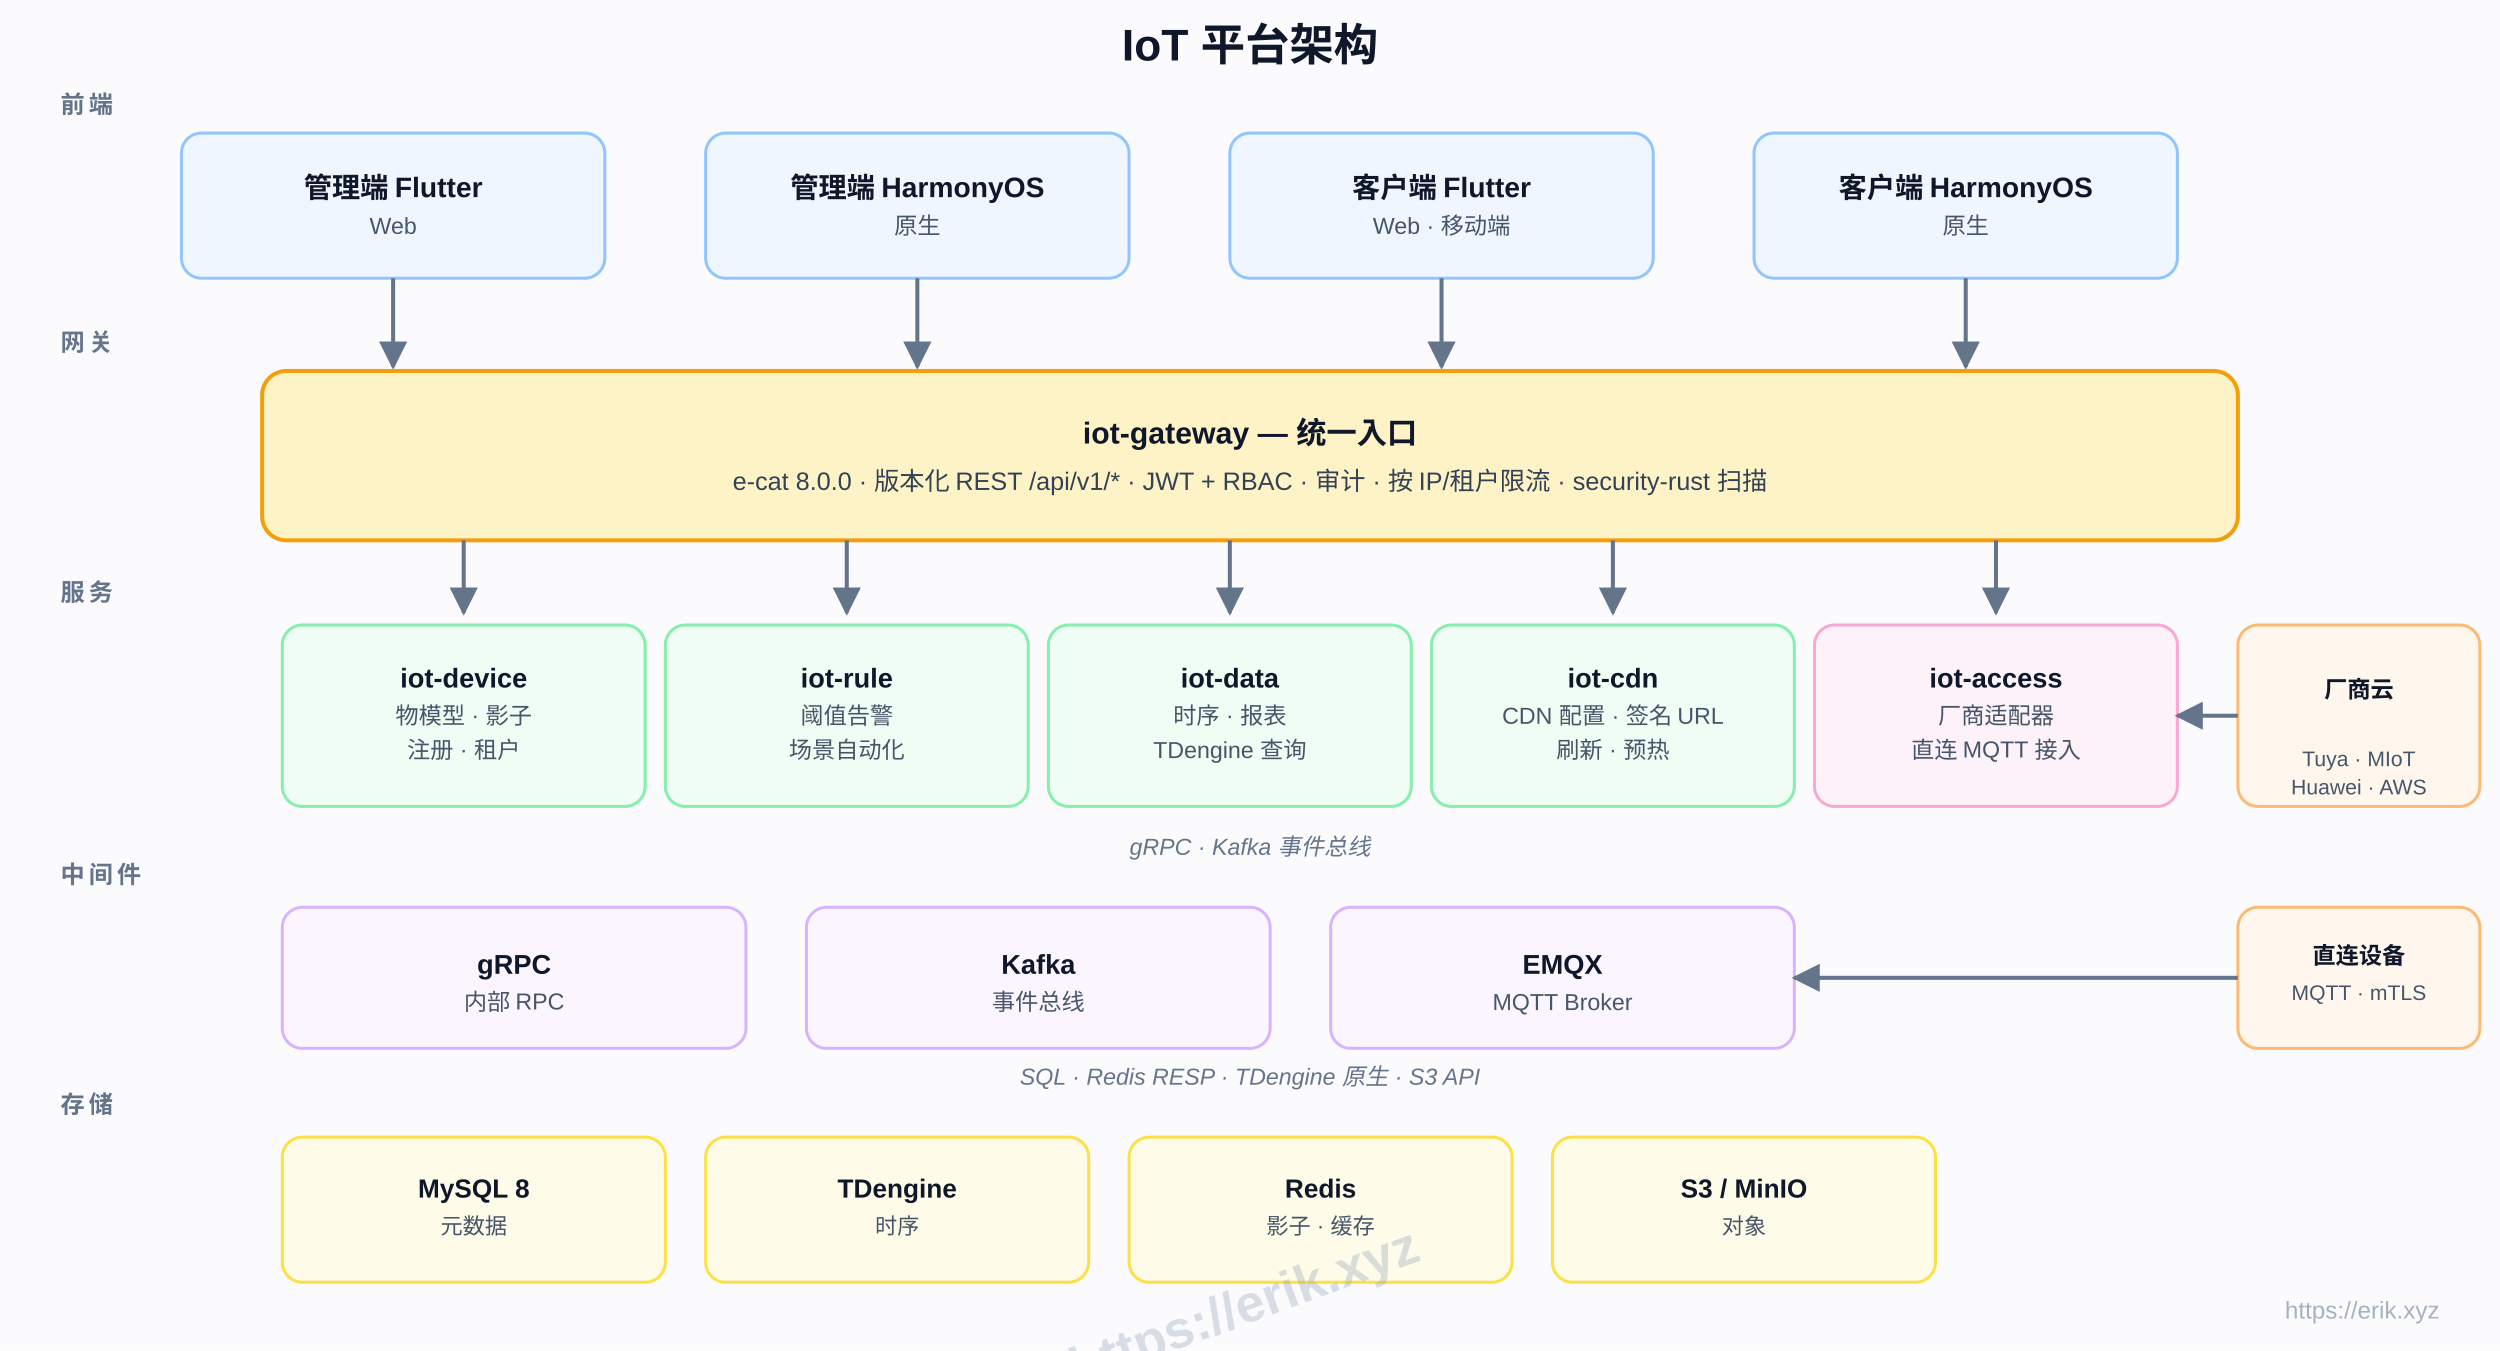
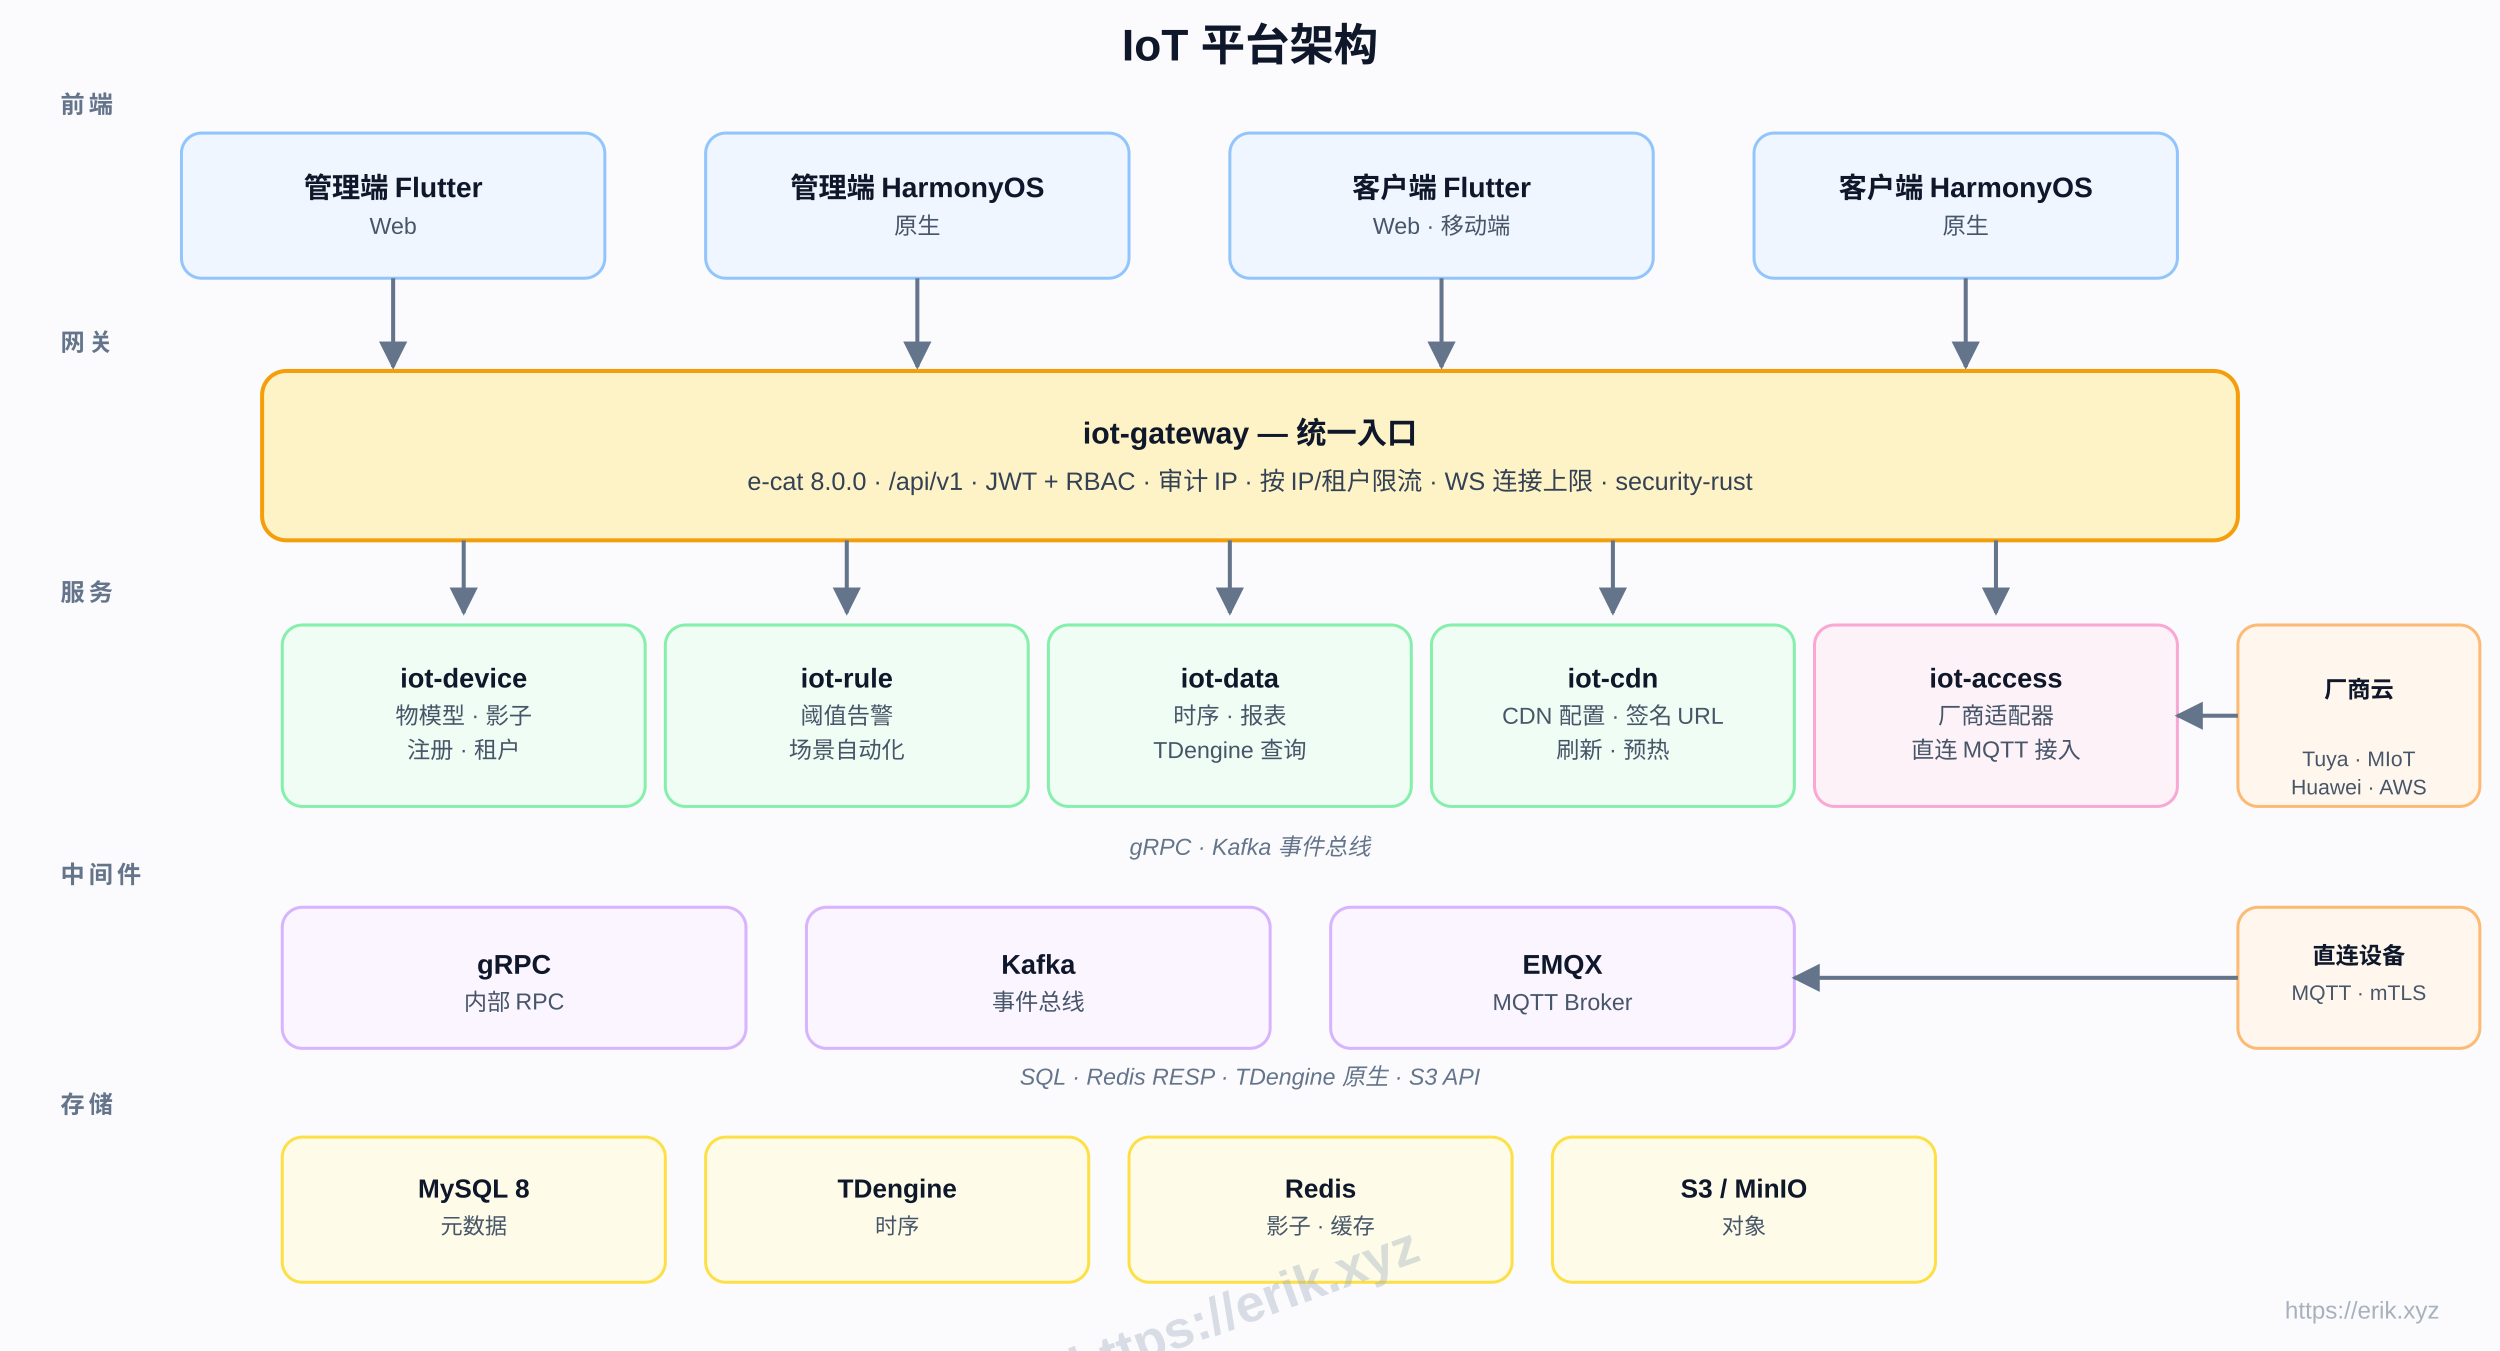
<svg xmlns="http://www.w3.org/2000/svg" viewBox="0 0 1240 670" font-family="Arial, 'PingFang SC', 'Microsoft YaHei', sans-serif">
  <defs>
    <marker id="arrow" viewBox="0 0 10 10" refX="9" refY="5" markerWidth="7" markerHeight="7" orient="auto-start-reverse">
      <path d="M0,0 L10,5 L0,10 z" fill="#64748b" />
    </marker>
  </defs>
  <rect width="1240" height="670" fill="#fbfbfd" />
  <text x="620" y="30" text-anchor="middle" font-size="22" font-weight="bold" fill="#0f172a">IoT 平台架构</text>
  <text x="30" y="56" font-size="12" font-weight="bold" letter-spacing="2" fill="#64748b">前端</text>
  <g>
    <rect x="90" y="66" width="210" height="72" rx="10" fill="#eff6ff" stroke="#93c5fd" stroke-width="1.5" />
    <text x="195" y="98" text-anchor="middle" font-size="14" font-weight="bold" fill="#0f172a">管理端 Flutter</text>
    <text x="195" y="116" text-anchor="middle" font-size="11.5" fill="#475569">Web</text>
    <rect x="350" y="66" width="210" height="72" rx="10" fill="#eff6ff" stroke="#93c5fd" stroke-width="1.5" />
    <text x="455" y="98" text-anchor="middle" font-size="14" font-weight="bold" fill="#0f172a">管理端 HarmonyOS</text>
    <text x="455" y="116" text-anchor="middle" font-size="11.5" fill="#475569">原生</text>
    <rect x="610" y="66" width="210" height="72" rx="10" fill="#eff6ff" stroke="#93c5fd" stroke-width="1.5" />
    <text x="715" y="98" text-anchor="middle" font-size="14" font-weight="bold" fill="#0f172a">客户端 Flutter</text>
    <text x="715" y="116" text-anchor="middle" font-size="11.5" fill="#475569">Web · 移动端</text>
    <rect x="870" y="66" width="210" height="72" rx="10" fill="#eff6ff" stroke="#93c5fd" stroke-width="1.5" />
    <text x="975" y="98" text-anchor="middle" font-size="14" font-weight="bold" fill="#0f172a">客户端 HarmonyOS</text>
    <text x="975" y="116" text-anchor="middle" font-size="11.5" fill="#475569">原生</text>
  </g>
  <line x1="195" y1="138" x2="195" y2="182" stroke="#64748b" stroke-width="2" marker-end="url(#arrow)" />
  <line x1="455" y1="138" x2="455" y2="182" stroke="#64748b" stroke-width="2" marker-end="url(#arrow)" />
  <line x1="715" y1="138" x2="715" y2="182" stroke="#64748b" stroke-width="2" marker-end="url(#arrow)" />
  <line x1="975" y1="138" x2="975" y2="182" stroke="#64748b" stroke-width="2" marker-end="url(#arrow)" />
  <text x="30" y="174" font-size="12" font-weight="bold" letter-spacing="2" fill="#64748b">网关</text>
  <rect x="130" y="184" width="980" height="84" rx="12" fill="#fef3c7" stroke="#f59e0b" stroke-width="2" />
  <text x="620" y="220" text-anchor="middle" font-size="15" font-weight="bold" fill="#0f172a">iot-gateway — 统一入口</text>
-   <text x="620" y="243" text-anchor="middle" font-size="12.5" fill="#334155">e-cat 8.0.0 · 版本化 REST /api/v1/* · JWT + RBAC · 审计 · 按 IP/租户限流 · security-rust 扫描</text>
+   <text x="620" y="243" text-anchor="middle" font-size="12.5" fill="#334155">e-cat 8.0.0 · /api/v1 · JWT + RBAC · 审计 IP · 按 IP/租户限流 · WS 连接上限 · security-rust</text>
  <line x1="230" y1="268" x2="230" y2="304" stroke="#64748b" stroke-width="2" marker-end="url(#arrow)" />
  <line x1="420" y1="268" x2="420" y2="304" stroke="#64748b" stroke-width="2" marker-end="url(#arrow)" />
  <line x1="610" y1="268" x2="610" y2="304" stroke="#64748b" stroke-width="2" marker-end="url(#arrow)" />
  <line x1="800" y1="268" x2="800" y2="304" stroke="#64748b" stroke-width="2" marker-end="url(#arrow)" />
  <line x1="990" y1="268" x2="990" y2="304" stroke="#64748b" stroke-width="2" marker-end="url(#arrow)" />
  <text x="30" y="298" font-size="12" font-weight="bold" letter-spacing="2" fill="#64748b">服务</text>
  <g>
    <rect x="140" y="310" width="180" height="90" rx="10" fill="#f0fdf4" stroke="#86efac" stroke-width="1.5" />
    <text x="230" y="341" text-anchor="middle" font-size="13.5" font-weight="bold" fill="#0f172a">iot-device</text>
    <text x="230" y="359" text-anchor="middle" font-size="11.5" fill="#475569">物模型 · 影子</text>
    <text x="230" y="376" text-anchor="middle" font-size="11.5" fill="#475569">注册 · 租户</text>
    <rect x="330" y="310" width="180" height="90" rx="10" fill="#f0fdf4" stroke="#86efac" stroke-width="1.5" />
    <text x="420" y="341" text-anchor="middle" font-size="13.5" font-weight="bold" fill="#0f172a">iot-rule</text>
    <text x="420" y="359" text-anchor="middle" font-size="11.5" fill="#475569">阈值告警</text>
    <text x="420" y="376" text-anchor="middle" font-size="11.5" fill="#475569">场景自动化</text>
    <rect x="520" y="310" width="180" height="90" rx="10" fill="#f0fdf4" stroke="#86efac" stroke-width="1.5" />
    <text x="610" y="341" text-anchor="middle" font-size="13.5" font-weight="bold" fill="#0f172a">iot-data</text>
    <text x="610" y="359" text-anchor="middle" font-size="11.5" fill="#475569">时序 · 报表</text>
    <text x="610" y="376" text-anchor="middle" font-size="11.5" fill="#475569">TDengine 查询</text>
    <rect x="710" y="310" width="180" height="90" rx="10" fill="#f0fdf4" stroke="#86efac" stroke-width="1.5" />
    <text x="800" y="341" text-anchor="middle" font-size="13.5" font-weight="bold" fill="#0f172a">iot-cdn</text>
    <text x="800" y="359" text-anchor="middle" font-size="11.5" fill="#475569">CDN 配置 · 签名 URL</text>
    <text x="800" y="376" text-anchor="middle" font-size="11.5" fill="#475569">刷新 · 预热</text>
    <rect x="900" y="310" width="180" height="90" rx="10" fill="#fdf2f8" stroke="#f9a8d4" stroke-width="1.5" />
    <text x="990" y="341" text-anchor="middle" font-size="13.5" font-weight="bold" fill="#0f172a">iot-access</text>
    <text x="990" y="359" text-anchor="middle" font-size="11.5" fill="#475569">厂商适配器</text>
    <text x="990" y="376" text-anchor="middle" font-size="11.5" fill="#475569">直连 MQTT 接入</text>
    <rect x="1110" y="310" width="120" height="90" rx="10" fill="#fff7ed" stroke="#fdba74" stroke-width="1.5" />
    <text x="1170" y="346" text-anchor="middle" font-size="11.5" font-weight="bold" fill="#0f172a">厂商云</text>
    <text x="1170" y="380" text-anchor="middle" font-size="10.5" fill="#475569">Tuya · MIoT</text>
    <text x="1170" y="394" text-anchor="middle" font-size="10.5" fill="#475569">Huawei · AWS</text>
  </g>
  <line x1="1110" y1="355" x2="1080" y2="355" stroke="#64748b" stroke-width="2" marker-end="url(#arrow)" />
  <text x="620" y="424" text-anchor="middle" font-size="11.5" font-style="italic" fill="#64748b">gRPC · Kafka 事件总线</text>
  <text x="30" y="438" font-size="12" font-weight="bold" letter-spacing="2" fill="#64748b">中间件</text>
  <g>
    <rect x="140" y="450" width="230" height="70" rx="10" fill="#faf5ff" stroke="#d8b4fe" stroke-width="1.5" />
    <text x="255" y="483" text-anchor="middle" font-size="13.5" font-weight="bold" fill="#0f172a">gRPC</text>
    <text x="255" y="501" text-anchor="middle" font-size="11.5" fill="#475569">内部 RPC</text>
    <rect x="400" y="450" width="230" height="70" rx="10" fill="#faf5ff" stroke="#d8b4fe" stroke-width="1.5" />
    <text x="515" y="483" text-anchor="middle" font-size="13.5" font-weight="bold" fill="#0f172a">Kafka</text>
    <text x="515" y="501" text-anchor="middle" font-size="11.5" fill="#475569">事件总线</text>
    <rect x="660" y="450" width="230" height="70" rx="10" fill="#faf5ff" stroke="#d8b4fe" stroke-width="1.5" />
    <text x="775" y="483" text-anchor="middle" font-size="13.5" font-weight="bold" fill="#0f172a">EMQX</text>
    <text x="775" y="501" text-anchor="middle" font-size="11.5" fill="#475569">MQTT Broker</text>
    <rect x="1110" y="450" width="120" height="70" rx="10" fill="#fff7ed" stroke="#fdba74" stroke-width="1.5" />
    <text x="1170" y="478" text-anchor="middle" font-size="11.5" font-weight="bold" fill="#0f172a">直连设备</text>
    <text x="1170" y="496" text-anchor="middle" font-size="10.5" fill="#475569">MQTT · mTLS</text>
  </g>
  <line x1="1110" y1="485" x2="890" y2="485" stroke="#64748b" stroke-width="2" marker-end="url(#arrow)" />
  <text x="620" y="538" text-anchor="middle" font-size="11.5" font-style="italic" fill="#64748b">SQL · Redis RESP · TDengine 原生 · S3 API</text>
  <text x="30" y="552" font-size="12" font-weight="bold" letter-spacing="2" fill="#64748b">存储</text>
  <g>
    <rect x="140" y="564" width="190" height="72" rx="10" fill="#fefce8" stroke="#fde047" stroke-width="1.5" />
    <text x="235" y="594" text-anchor="middle" font-size="13" font-weight="bold" fill="#0f172a">MySQL 8</text>
    <text x="235" y="612" text-anchor="middle" font-size="11" fill="#475569">元数据</text>
    <rect x="350" y="564" width="190" height="72" rx="10" fill="#fefce8" stroke="#fde047" stroke-width="1.5" />
    <text x="445" y="594" text-anchor="middle" font-size="13" font-weight="bold" fill="#0f172a">TDengine</text>
    <text x="445" y="612" text-anchor="middle" font-size="11" fill="#475569">时序</text>
    <rect x="560" y="564" width="190" height="72" rx="10" fill="#fefce8" stroke="#fde047" stroke-width="1.5" />
    <text x="655" y="594" text-anchor="middle" font-size="13" font-weight="bold" fill="#0f172a">Redis</text>
    <text x="655" y="612" text-anchor="middle" font-size="11" fill="#475569">影子 · 缓存</text>
    <rect x="770" y="564" width="190" height="72" rx="10" fill="#fefce8" stroke="#fde047" stroke-width="1.5" />
    <text x="865" y="594" text-anchor="middle" font-size="13" font-weight="bold" fill="#0f172a">S3 / MinIO</text>
    <text x="865" y="612" text-anchor="middle" font-size="11" fill="#475569">对象</text>
  </g>
  <text x="620" y="656" text-anchor="middle" font-size="26" font-weight="bold" fill="#94a3b8" opacity="0.35" transform="rotate(-20 620 656)">https://erik.xyz</text>
  <text x="1210" y="654" text-anchor="end" font-size="12" fill="#64748b" opacity="0.55">https://erik.xyz</text>
</svg>
